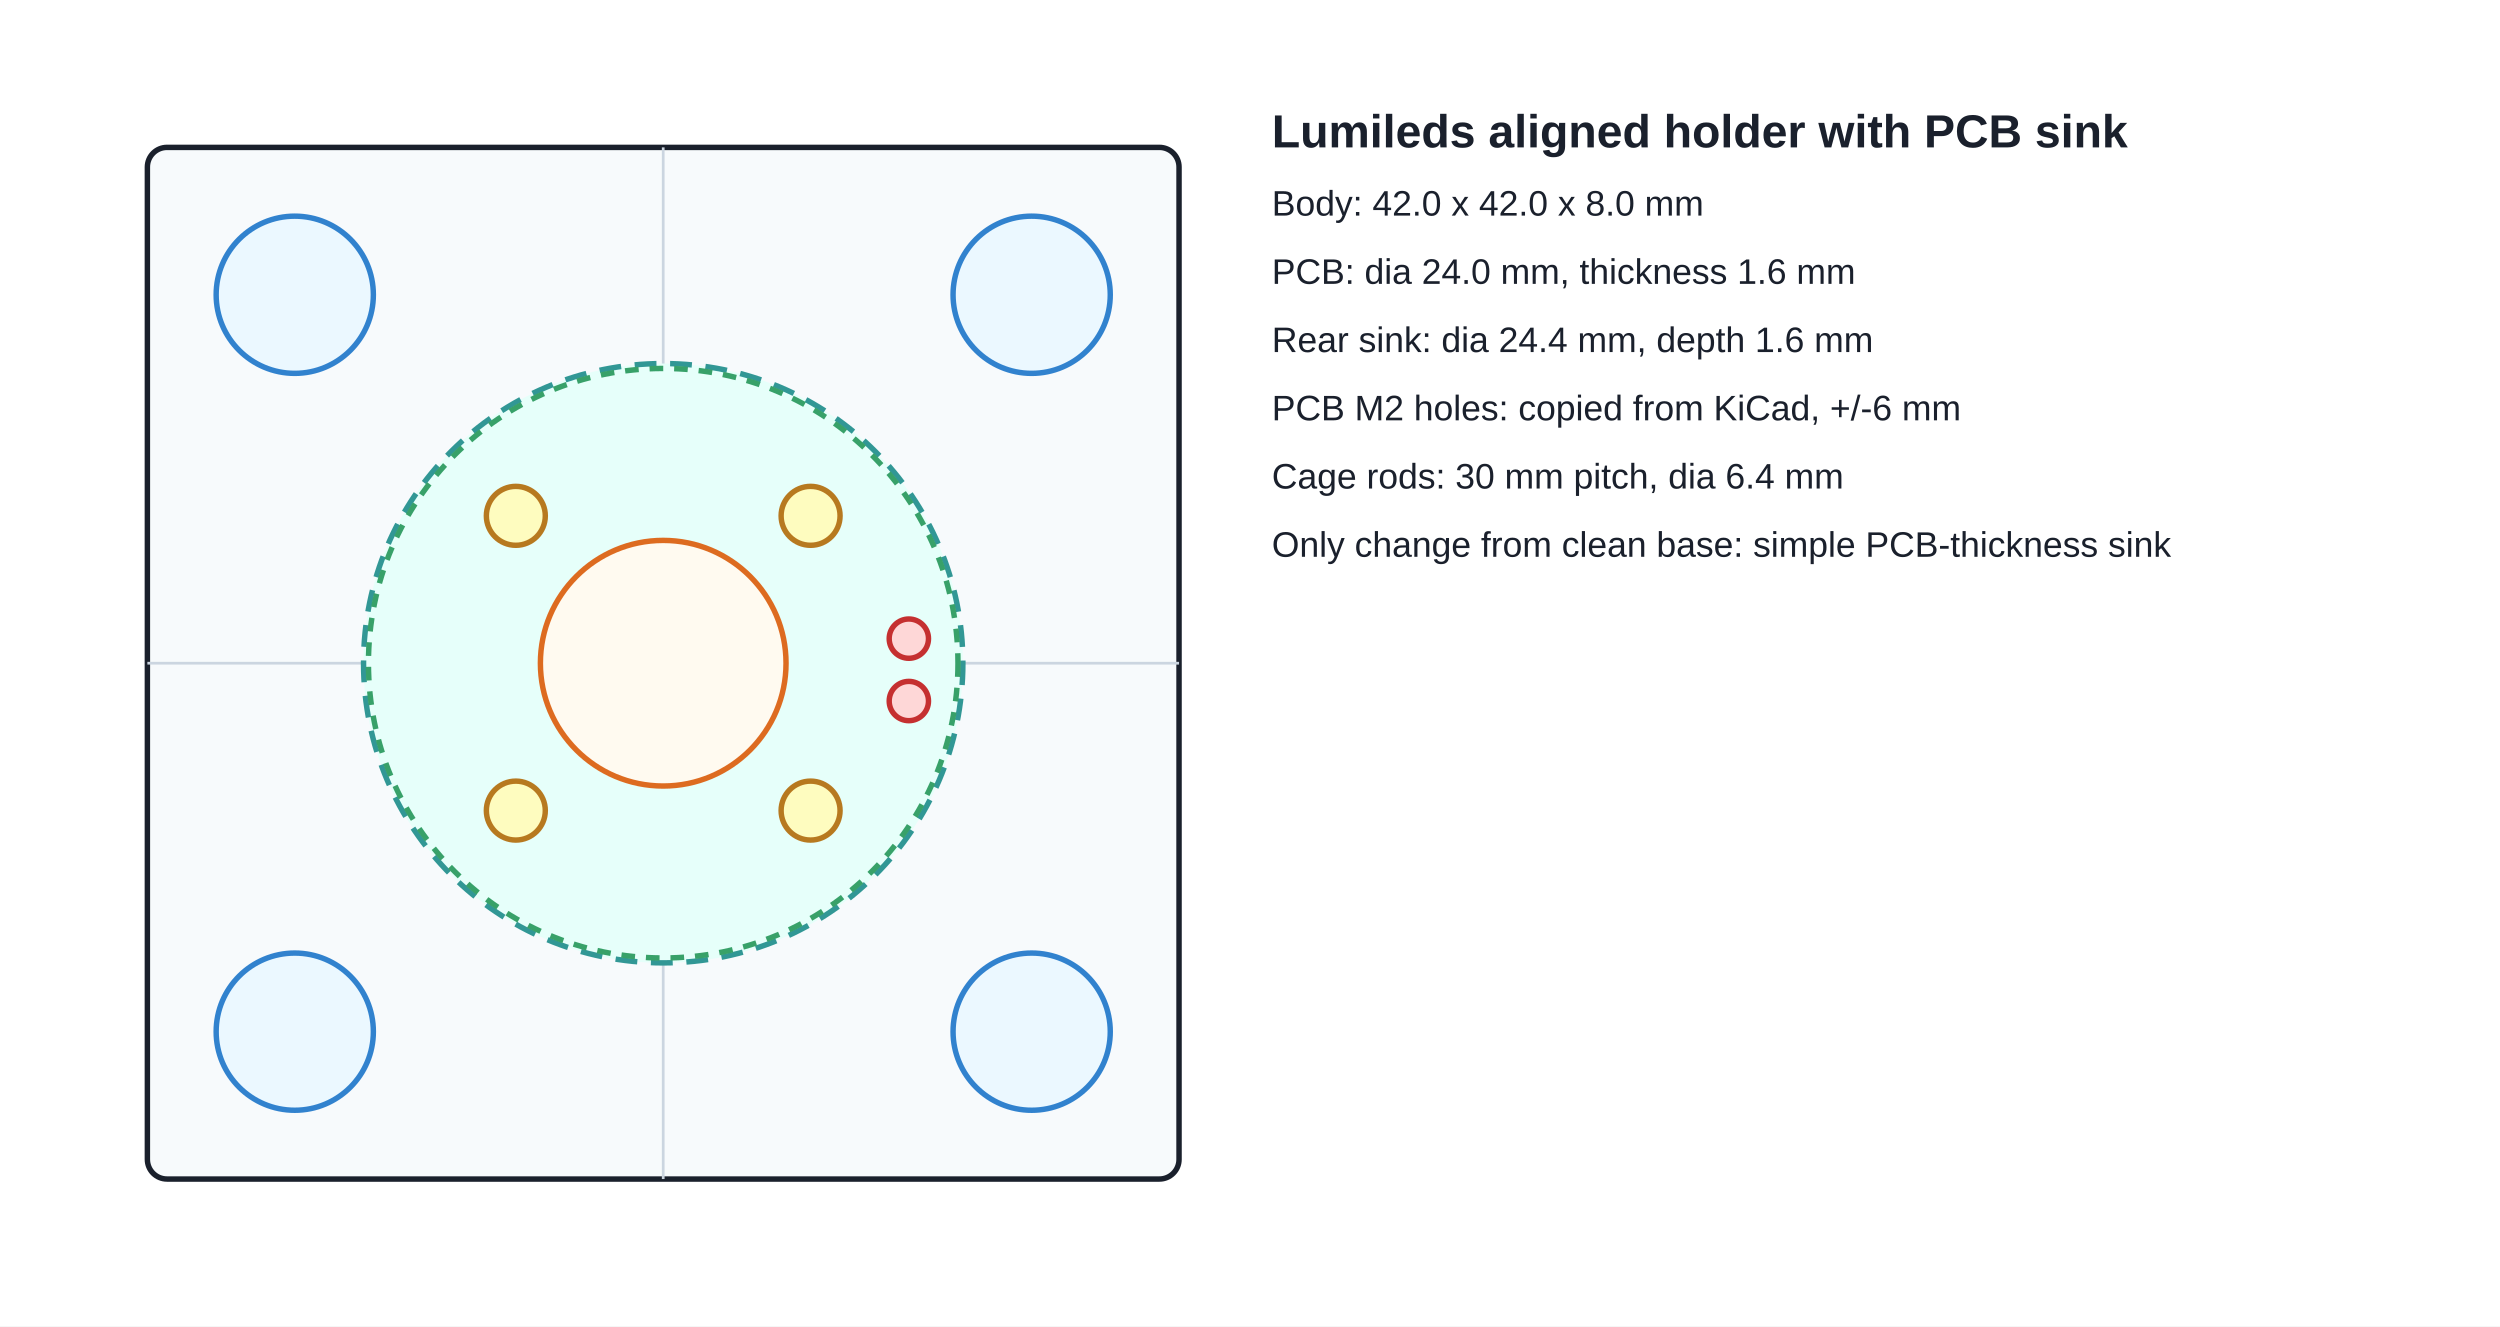
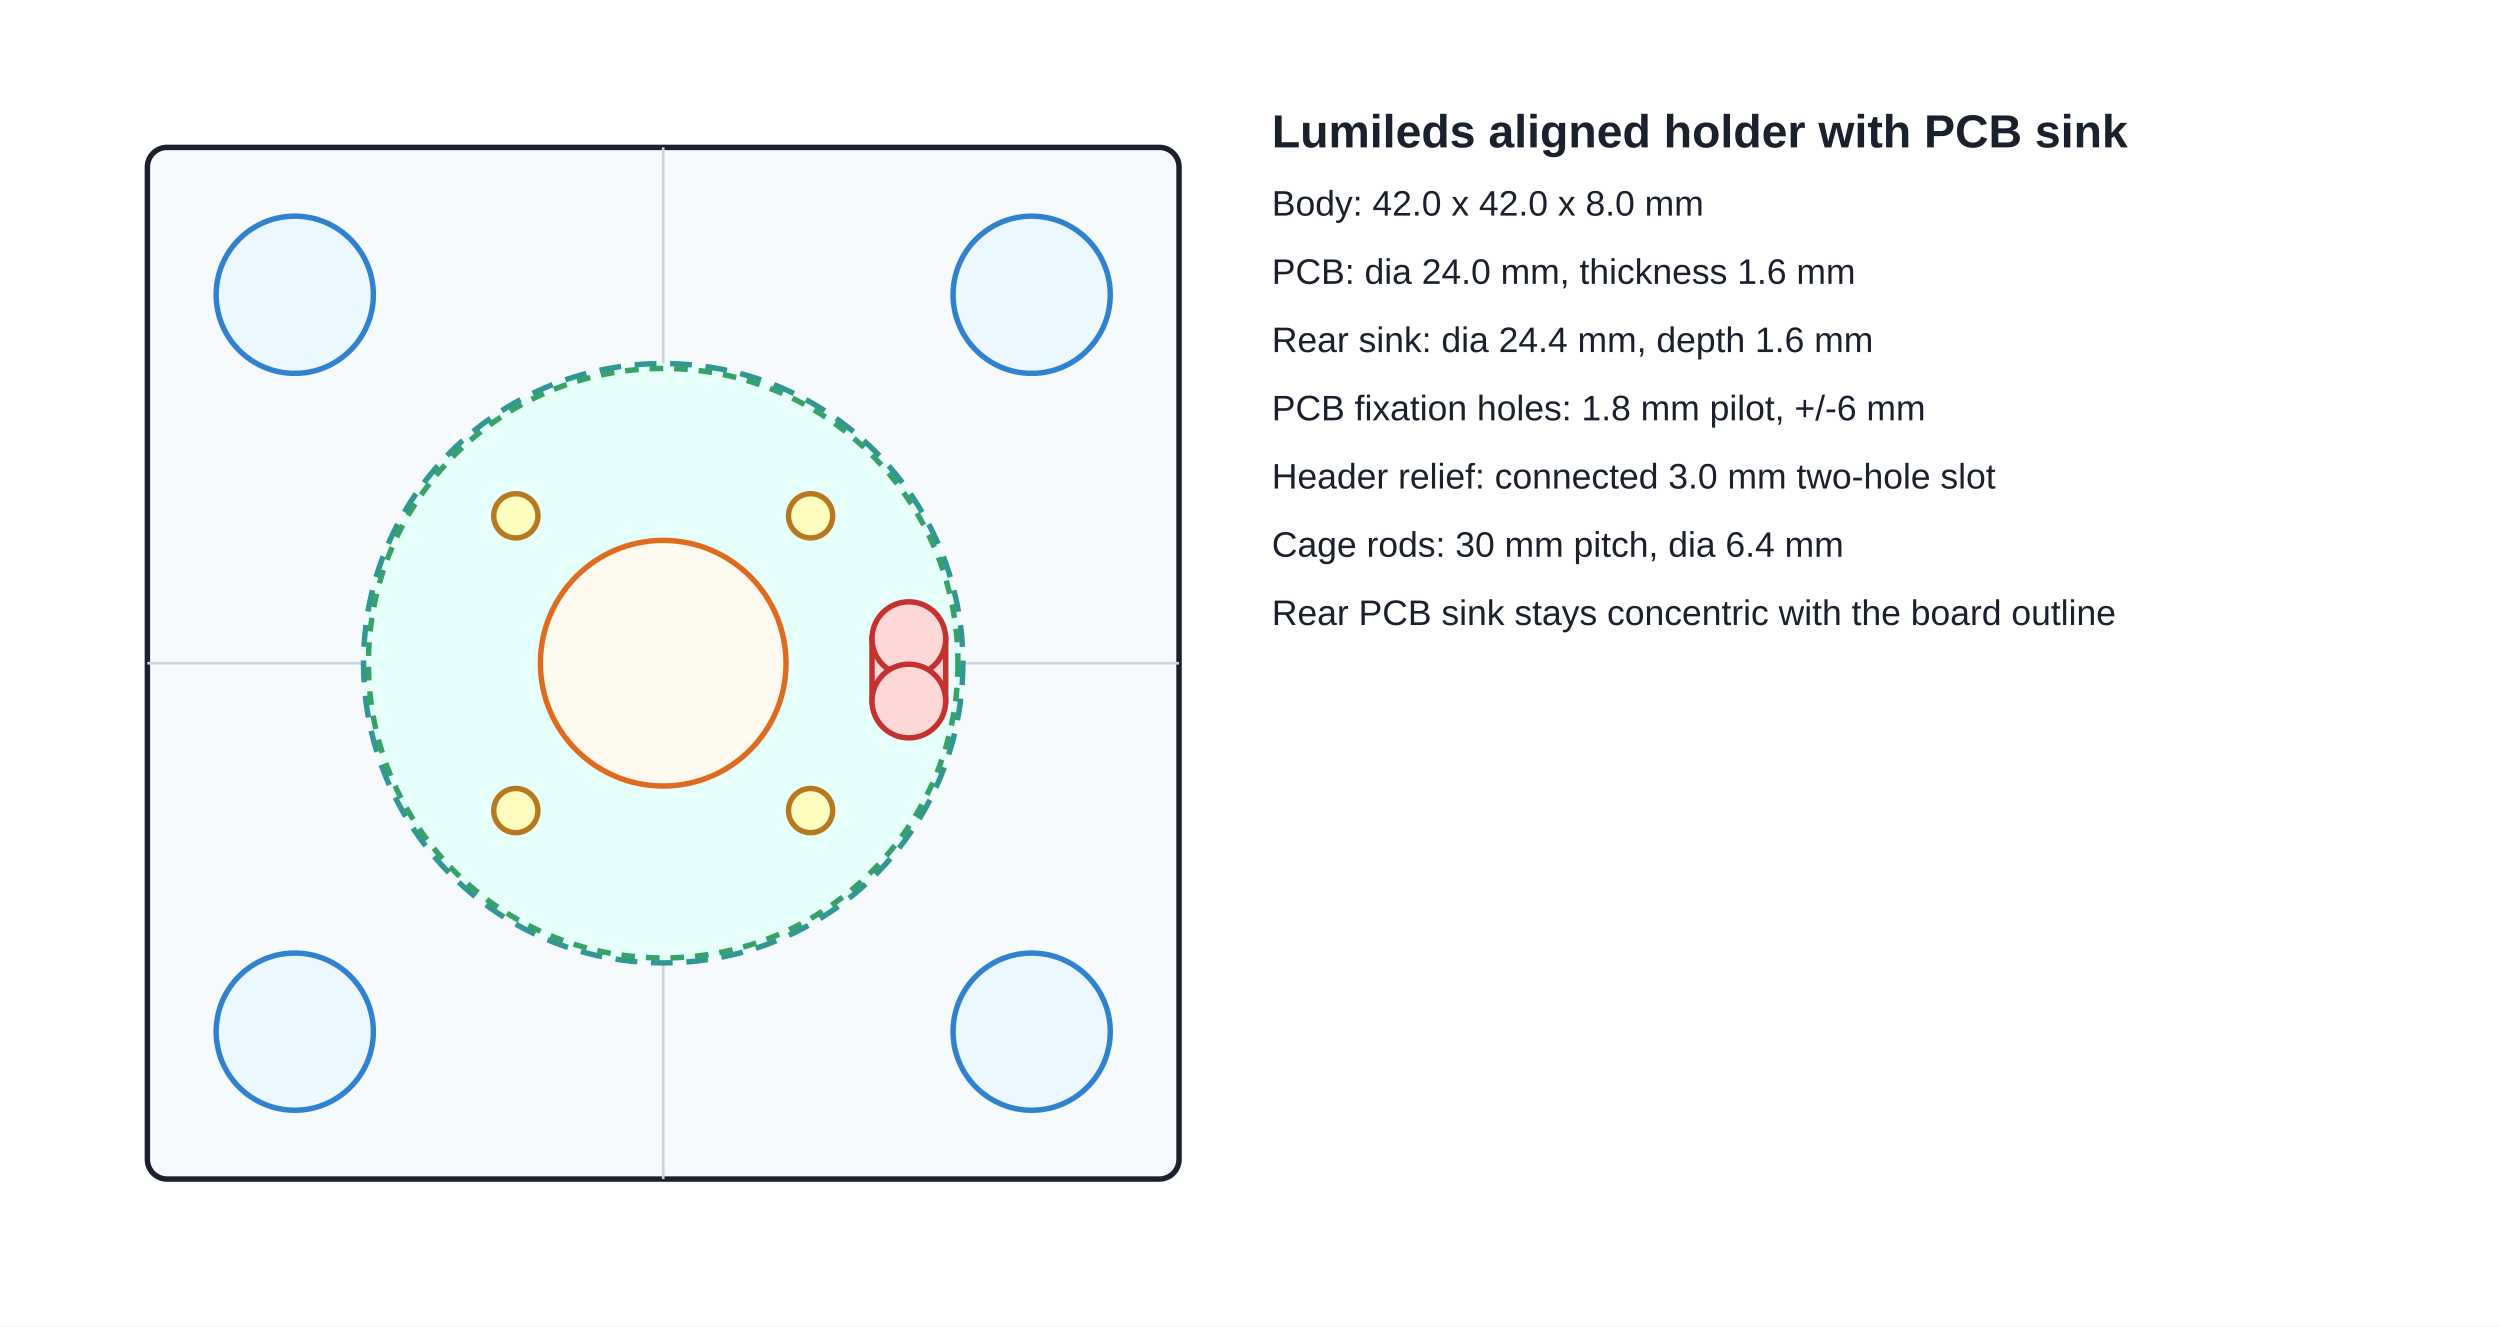
<svg xmlns="http://www.w3.org/2000/svg" width="916" height="486" viewBox="0 0 916 486">
  <rect width="100%" height="100%" fill="white" />
  <rect x="54.00" y="54.00" width="378.00" height="378.00" rx="7.20" fill="#f7fafc" stroke="#1a202c" stroke-width="2" />
  <line x1="54.00" y1="243.00" x2="432.00" y2="243.00" stroke="#cbd5e0" stroke-width="1" />
  <line x1="243.00" y1="54.00" x2="243.00" y2="432.00" stroke="#cbd5e0" stroke-width="1" />
  <circle cx="243.00" cy="243.00" r="109.80" fill="#e6fffa" stroke="#319795" stroke-width="2" stroke-dasharray="8 5" />
  <circle cx="243.00" cy="243.00" r="108.00" fill="none" stroke="#38a169" stroke-width="2" stroke-dasharray="5 4" />
  <circle cx="108.00" cy="378.00" r="28.80" fill="#ebf8ff" stroke="#3182ce" stroke-width="2" />
  <circle cx="108.00" cy="108.00" r="28.80" fill="#ebf8ff" stroke="#3182ce" stroke-width="2" />
  <circle cx="378.00" cy="378.00" r="28.80" fill="#ebf8ff" stroke="#3182ce" stroke-width="2" />
  <circle cx="378.00" cy="108.00" r="28.80" fill="#ebf8ff" stroke="#3182ce" stroke-width="2" />
  <circle cx="243.00" cy="243.00" r="45.00" fill="#fffaf0" stroke="#dd6b20" stroke-width="2" />
-   <circle cx="189.00" cy="297.00" r="10.80" fill="#fefcbf" stroke="#b7791f" stroke-width="2" />
-   <circle cx="297.00" cy="297.00" r="10.80" fill="#fefcbf" stroke="#b7791f" stroke-width="2" />
-   <circle cx="189.00" cy="189.00" r="10.80" fill="#fefcbf" stroke="#b7791f" stroke-width="2" />
-   <circle cx="297.00" cy="189.00" r="10.80" fill="#fefcbf" stroke="#b7791f" stroke-width="2" />
-   <circle cx="333.00" cy="234.00" r="7.20" fill="#fed7d7" stroke="#c53030" stroke-width="2" />
-   <circle cx="333.00" cy="256.86" r="7.20" fill="#fed7d7" stroke="#c53030" stroke-width="2" />
+   <circle cx="189.00" cy="297.00" r="8.10" fill="#fefcbf" stroke="#b7791f" stroke-width="2" />
+   <circle cx="297.00" cy="297.00" r="8.10" fill="#fefcbf" stroke="#b7791f" stroke-width="2" />
+   <circle cx="189.00" cy="189.00" r="8.10" fill="#fefcbf" stroke="#b7791f" stroke-width="2" />
+   <circle cx="297.00" cy="189.00" r="8.10" fill="#fefcbf" stroke="#b7791f" stroke-width="2" />
+   <rect x="319.50" y="234.00" width="27.00" height="22.86" fill="#fed7d7" stroke="#c53030" stroke-width="2" />
+   <circle cx="333.00" cy="234.00" r="13.50" fill="#fed7d7" stroke="#c53030" stroke-width="2" />
+   <circle cx="333.00" cy="256.86" r="13.50" fill="#fed7d7" stroke="#c53030" stroke-width="2" />
  <text x="466.00" y="54.00" font-family="Arial" font-size="17" font-weight="700" fill="#1a202c">Lumileds aligned holder with PCB sink</text>
  <text x="466.00" y="79.00" font-family="Arial" font-size="13" font-weight="400" fill="#1a202c">Body: 42.0 x 42.0 x 8.0 mm</text>
  <text x="466.00" y="104.00" font-family="Arial" font-size="13" font-weight="400" fill="#1a202c">PCB: dia 24.0 mm, thickness 1.6 mm</text>
  <text x="466.00" y="129.00" font-family="Arial" font-size="13" font-weight="400" fill="#1a202c">Rear sink: dia 24.4 mm, depth 1.6 mm</text>
-   <text x="466.00" y="154.00" font-family="Arial" font-size="13" font-weight="400" fill="#1a202c">PCB M2 holes: copied from KiCad, +/-6 mm</text>
-   <text x="466.00" y="179.00" font-family="Arial" font-size="13" font-weight="400" fill="#1a202c">Cage rods: 30 mm pitch, dia 6.4 mm</text>
-   <text x="466.00" y="204.00" font-family="Arial" font-size="13" font-weight="400" fill="#1a202c">Only change from clean base: simple PCB-thickness sink</text>
+   <text x="466.00" y="154.00" font-family="Arial" font-size="13" font-weight="400" fill="#1a202c">PCB fixation holes: 1.8 mm pilot, +/-6 mm</text>
+   <text x="466.00" y="179.00" font-family="Arial" font-size="13" font-weight="400" fill="#1a202c">Header relief: connected 3.0 mm two-hole slot</text>
+   <text x="466.00" y="204.00" font-family="Arial" font-size="13" font-weight="400" fill="#1a202c">Cage rods: 30 mm pitch, dia 6.4 mm</text>
+   <text x="466.00" y="229.00" font-family="Arial" font-size="13" font-weight="400" fill="#1a202c">Rear PCB sink stays concentric with the board outline</text>
</svg>
